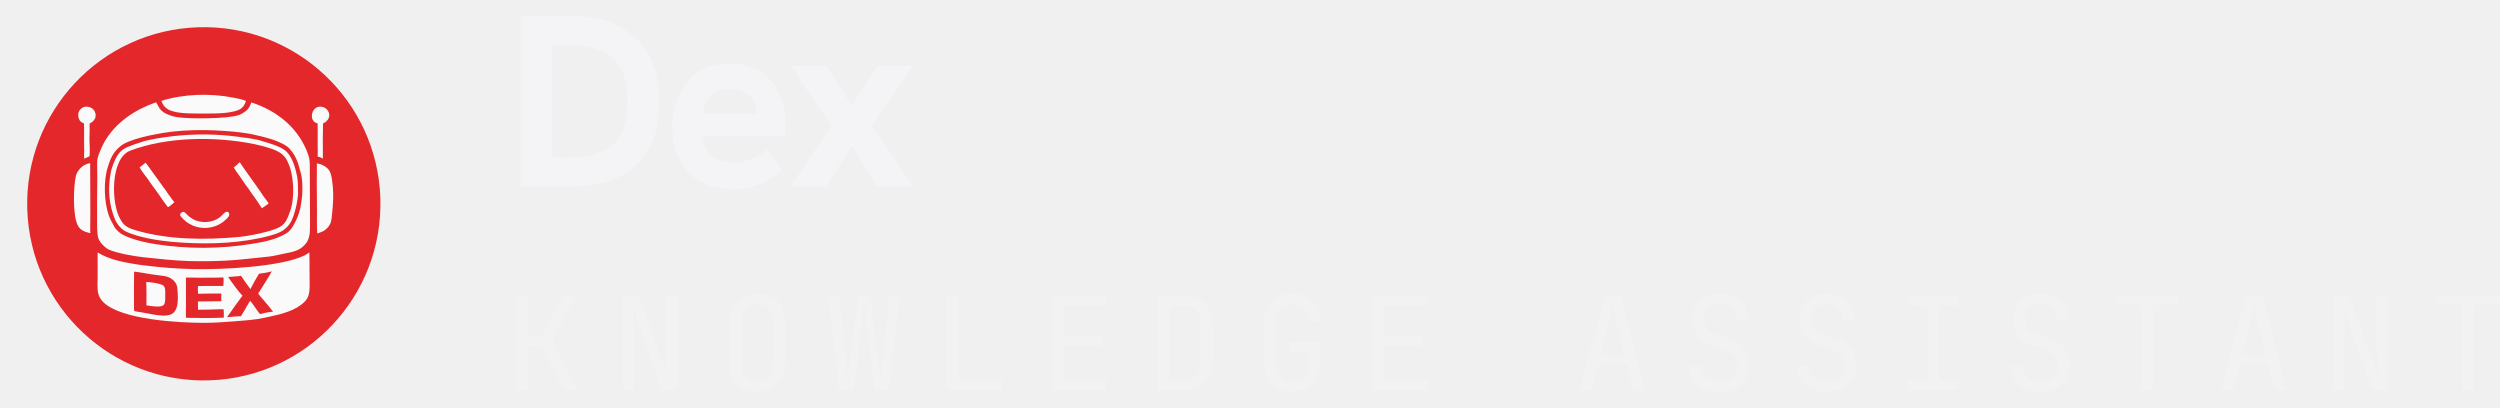
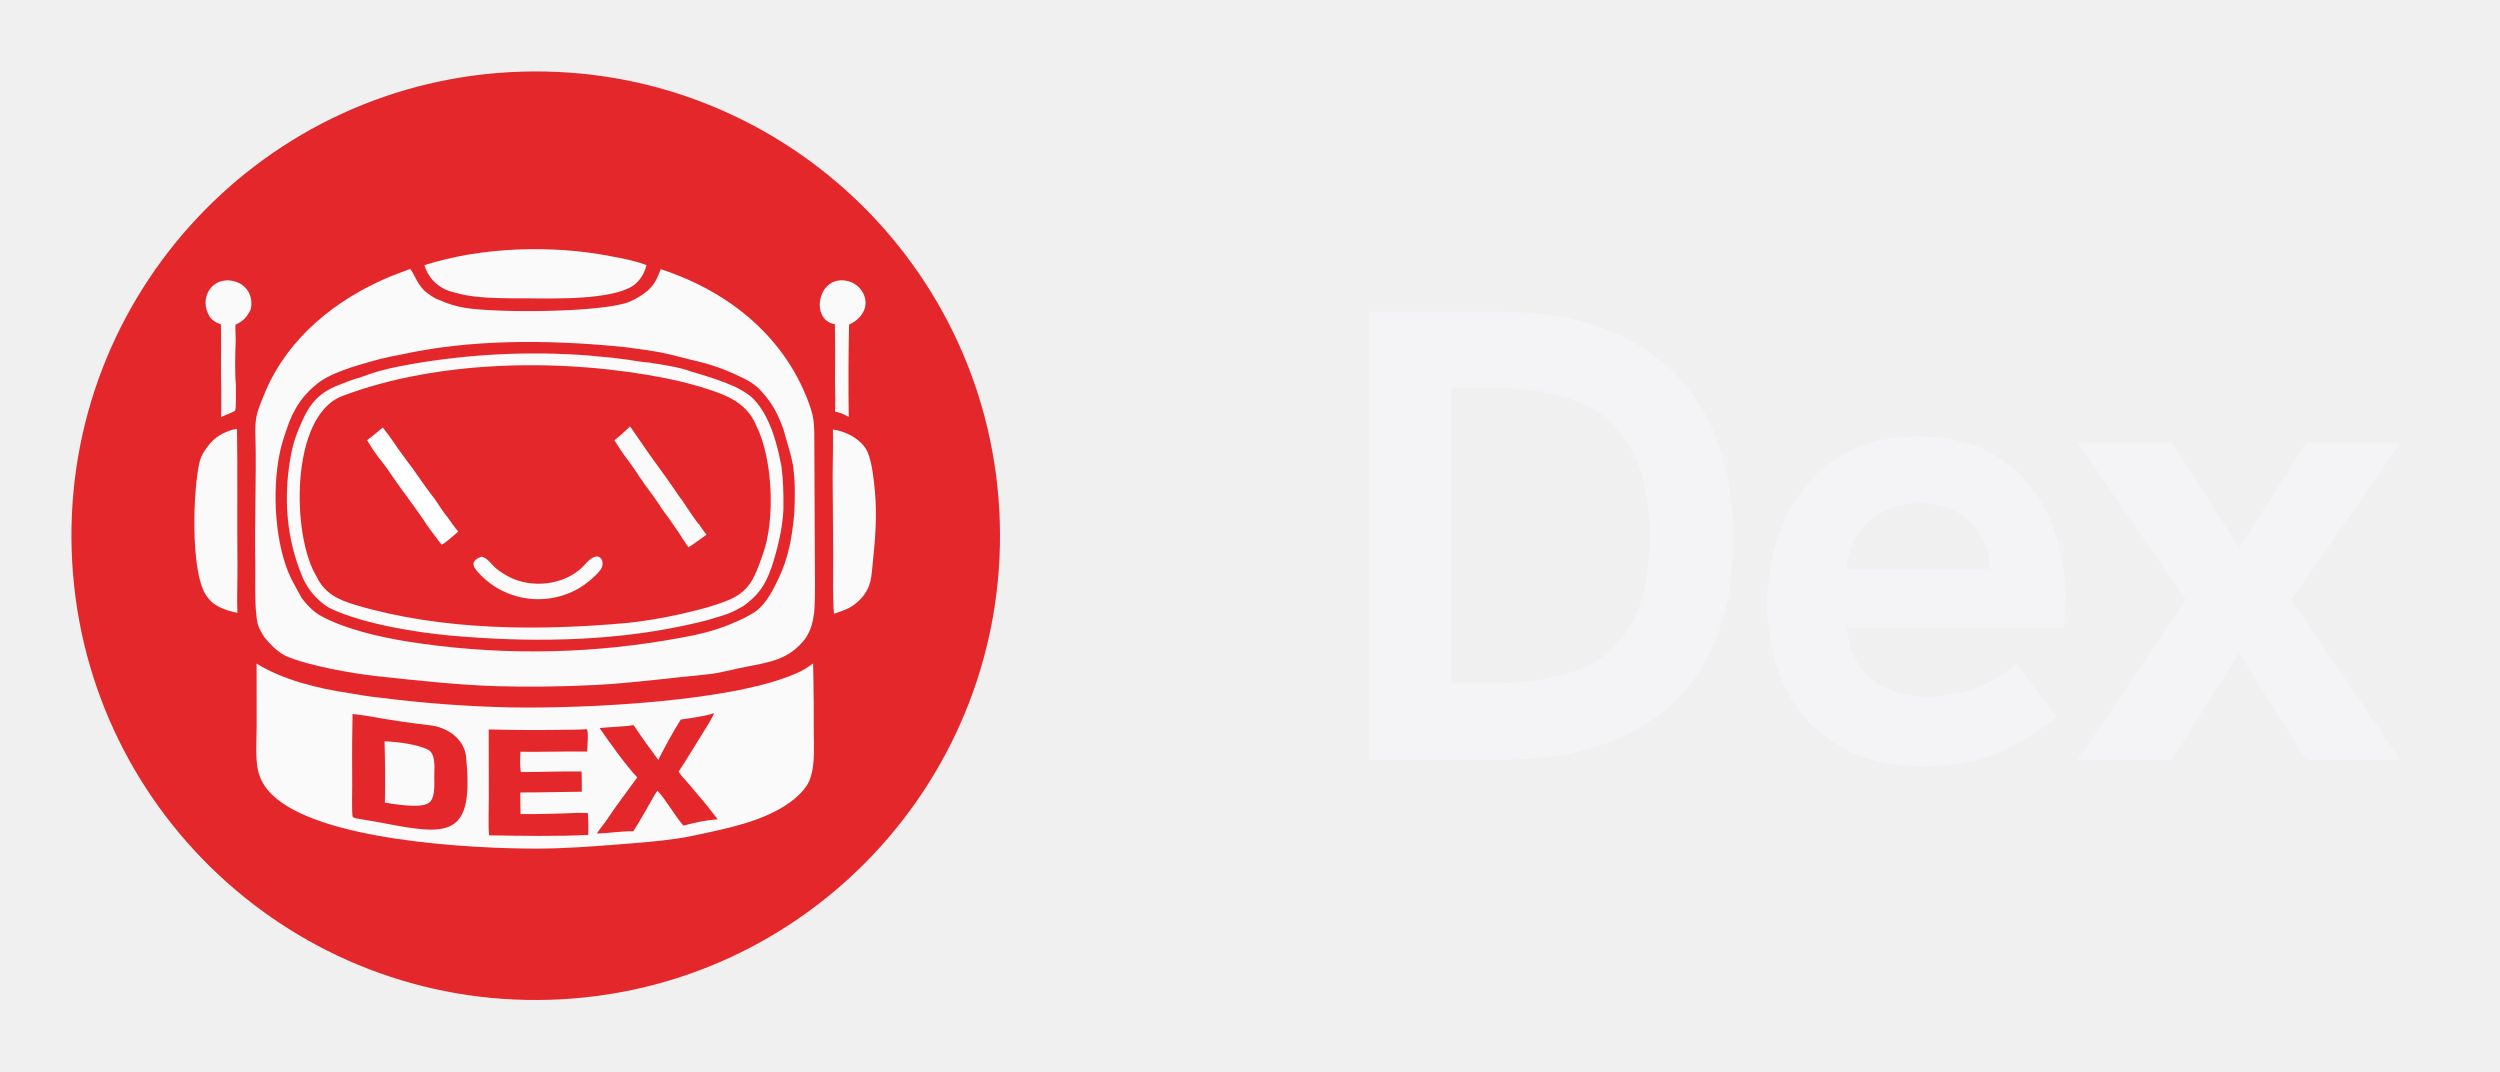
- <svg xmlns="http://www.w3.org/2000/svg" width="184" height="30" viewBox="0 0 184 30" fill="none">
+ <svg xmlns="http://www.w3.org/2000/svg" width="70" height="30" viewBox="0 0 70 30" fill="none">
  <path d="M14.588 2.007C21.764 1.779 27.765 7.411 27.993 14.586C28.222 21.762 22.591 27.764 15.416 27.993C8.239 28.223 2.235 22.59 2.007 15.414C1.778 8.237 7.412 2.234 14.588 2.007Z" fill="#E3272A" />
  <path d="M11.882 7.425C13.481 6.911 15.466 6.853 17.108 7.175C17.448 7.241 17.78 7.298 18.103 7.425C18.044 7.618 18.02 7.672 17.902 7.836C17.738 8.022 17.662 8.046 17.432 8.139L17.397 8.15C17.374 8.158 17.351 8.165 17.327 8.172C17.303 8.179 17.278 8.185 17.254 8.192C17.021 8.252 16.759 8.291 16.488 8.316C16.431 8.321 16.373 8.325 16.316 8.329C16.171 8.34 16.025 8.346 15.88 8.35C15.619 8.358 15.361 8.358 15.123 8.357L14.817 8.354C14.731 8.354 14.638 8.354 14.541 8.354C14.479 8.354 14.416 8.353 14.352 8.353C14.316 8.353 14.28 8.352 14.243 8.352C13.725 8.347 13.147 8.321 12.741 8.194L12.714 8.185L12.692 8.18C12.477 8.134 12.297 8.026 12.142 7.873L12.127 7.858C12.008 7.727 11.936 7.592 11.882 7.425Z" fill="#FAFAFA" />
  <path d="M11.496 10.199C13.135 9.911 14.803 9.828 16.462 9.952C16.788 9.989 17.076 10 17.407 10.05L17.58 10.072C17.75 10.098 18.031 10.147 18.196 10.153C18.28 10.176 18.397 10.185 18.486 10.201C18.776 10.254 19.064 10.294 19.341 10.4C19.706 10.508 20.015 10.597 20.368 10.74C20.621 10.838 20.908 10.983 21.104 11.176C21.362 11.449 21.528 11.795 21.65 12.146C21.733 12.405 21.796 12.62 21.845 12.889L21.88 13.054C21.931 13.441 21.94 13.824 21.936 14.214L21.935 14.292C21.904 14.829 21.764 15.41 21.592 15.92C21.408 16.418 21.232 16.661 20.817 16.969C20.655 17.059 20.531 17.131 20.355 17.194C20.243 17.23 20.091 17.284 19.98 17.312C19.753 17.389 19.34 17.479 19.1 17.529C17 17.971 14.746 17.988 12.611 17.796C11.636 17.708 10.177 17.467 9.279 17.05C9.07 16.954 8.852 16.743 8.705 16.565C8.568 16.366 8.503 16.261 8.421 16.038C8.047 15.084 7.959 14.114 8.088 13.102C8.133 12.806 8.157 12.626 8.246 12.336C8.289 12.189 8.38 11.967 8.443 11.826C8.676 11.298 8.926 11.007 9.447 10.796L9.498 10.776C9.639 10.718 9.755 10.672 9.894 10.625L9.955 10.604C9.999 10.601 10.231 10.516 10.284 10.497C10.688 10.351 11.075 10.274 11.496 10.199ZM18.657 10.594C15.811 10.027 12.296 10.061 9.584 11.089C8.115 11.646 8.166 15.008 8.861 16.138C9.085 16.612 9.462 16.794 9.967 16.943C12.38 17.657 15.084 17.668 17.572 17.441C18.319 17.373 19.883 17.065 20.531 16.741C20.796 16.609 21.007 16.388 21.125 16.116C21.196 15.989 21.314 15.656 21.361 15.514C21.712 14.556 21.637 12.844 21.18 11.927C20.946 11.359 20.486 11.116 19.928 10.932C19.525 10.794 19.071 10.676 18.657 10.594Z" fill-rule="evenodd" clip-rule="evenodd" fill="#FAFAFA" />
  <path d="M11.486 7.529C11.646 7.752 11.654 7.895 11.863 8.118L11.884 8.14C11.999 8.237 12.149 8.349 12.294 8.396C12.539 8.511 12.786 8.584 13.054 8.625C13.96 8.762 16.763 8.752 17.584 8.466C17.595 8.461 17.607 8.457 17.619 8.452C17.811 8.371 17.99 8.261 18.149 8.126C18.352 7.929 18.395 7.795 18.502 7.538C20.434 8.165 22.047 9.479 22.703 11.443C22.782 11.703 22.791 11.829 22.8 12.104L22.815 15.54C22.814 15.969 22.834 16.687 22.799 17.118L22.796 17.159C22.761 17.412 22.71 17.636 22.567 17.851L22.553 17.872C22.116 18.46 21.564 18.54 20.889 18.671C20.532 18.736 20.153 18.85 19.792 18.884C18.757 18.982 17.702 19.127 16.666 19.18C15.745 19.227 14.822 19.239 13.9 19.213C12.825 19.18 11.648 19.05 10.563 18.934C9.881 18.861 8.64 18.644 8.017 18.373C7.806 18.282 7.579 18.056 7.425 17.87L7.395 17.834C7.25 17.596 7.207 17.509 7.181 17.254L7.176 17.201C7.127 16.8 7.155 16.158 7.147 15.739C7.126 14.586 7.181 13.378 7.153 12.225L7.149 12.114C7.146 11.815 7.166 11.651 7.262 11.388L7.282 11.334C7.333 11.198 7.388 11.063 7.445 10.929C8.096 9.439 9.388 8.404 10.85 7.775C11.058 7.685 11.273 7.613 11.486 7.529ZM17.293 9.699C15.309 9.513 13.176 9.495 11.207 9.933C11.084 9.96 10.957 9.972 10.837 10.009C10.611 10.051 10.277 10.155 10.047 10.22L9.841 10.284C9.54 10.391 9.231 10.498 8.966 10.681C8.476 11.043 8.207 11.461 8.02 12.038C7.963 12.194 7.852 12.547 7.827 12.717C7.615 13.741 7.694 15.283 8.166 16.228L8.445 16.741C8.575 16.921 8.767 17.12 8.959 17.23C9.627 17.61 10.651 17.841 11.399 17.961C13.791 18.341 16.228 18.332 18.617 17.935C19.171 17.84 19.685 17.757 20.216 17.567C20.343 17.525 20.425 17.489 20.547 17.434C20.744 17.355 20.862 17.3 21.043 17.19C21.392 17.006 21.602 16.604 21.77 16.258L21.803 16.189C22.085 15.599 22.179 15.029 22.239 14.384C22.263 13.962 22.269 13.434 22.201 13.016C22.185 12.934 22.166 12.85 22.148 12.768C22.079 12.514 22.005 12.271 21.935 12.02C21.781 11.592 21.637 11.313 21.335 10.973C21.101 10.702 20.83 10.596 20.514 10.449C20.149 10.289 19.931 10.222 19.554 10.122C19.2 10.044 18.877 9.944 18.51 9.871L18.436 9.857L18.354 9.843C18.162 9.81 17.969 9.781 17.776 9.757C17.616 9.731 17.454 9.716 17.293 9.699Z" fill-rule="evenodd" clip-rule="evenodd" fill="#FAFAFA" />
  <path d="M17.642 11.938C17.762 12.108 17.88 12.279 17.996 12.452C18.108 12.622 18.23 12.783 18.347 12.95L18.412 13.039C18.571 13.259 18.73 13.477 18.883 13.702C18.91 13.741 18.936 13.78 18.963 13.819C19.006 13.885 19.05 13.949 19.1 14.009C19.18 14.129 19.502 14.62 19.58 14.692C19.637 14.772 19.721 14.9 19.782 14.971C19.649 15.064 19.404 15.25 19.276 15.325L19.102 15.067C19.075 15.019 19.041 14.965 19.003 14.91C18.966 14.854 18.926 14.798 18.888 14.745C18.863 14.709 18.839 14.675 18.817 14.644L18.771 14.573L18.664 14.428L18.533 14.247C18.505 14.182 18.128 13.658 18.07 13.592C18.018 13.513 17.97 13.433 17.909 13.36C17.855 13.267 17.658 12.98 17.576 12.875L17.561 12.856C17.447 12.714 17.299 12.481 17.203 12.326C17.373 12.193 17.49 12.085 17.642 11.938Z" fill="#FAFAFA" />
  <path d="M11.018 12.376L11.06 12.438C11.18 12.623 11.324 12.801 11.452 12.981L11.576 13.148C11.718 13.345 11.9 13.62 12.045 13.804C12.081 13.853 12.128 13.92 12.167 13.964C12.225 14.05 12.458 14.408 12.518 14.463C12.597 14.58 12.735 14.773 12.831 14.883C12.755 14.947 12.431 15.244 12.362 15.248L12.352 15.237C12.249 15.102 12.147 14.966 12.046 14.829L11.946 14.691L11.931 14.666C11.851 14.537 11.706 14.34 11.623 14.219L11.087 13.482C10.958 13.293 10.766 13.005 10.62 12.835C10.514 12.702 10.363 12.472 10.277 12.326C10.437 12.206 10.565 12.101 10.718 11.97C10.829 12.112 10.919 12.234 11.018 12.376Z" fill="white" />
  <path d="M13.472 15.587C13.645 15.606 13.761 15.812 13.894 15.919C13.972 15.982 14.028 16.017 14.11 16.07C14.723 16.471 15.633 16.429 16.203 15.971C16.359 15.861 16.478 15.637 16.666 15.587C16.783 15.556 16.866 15.649 16.872 15.758C16.881 15.904 16.803 15.97 16.714 16.072C16.569 16.22 16.383 16.37 16.204 16.475C15.685 16.774 15.068 16.855 14.488 16.702C14.101 16.596 13.773 16.414 13.488 16.129C13.292 15.933 13.094 15.738 13.472 15.587Z" fill="#FAFAFA" />
  <path d="M10.767 20.755C11.126 20.771 11.655 20.834 11.976 20.986C12.217 21.1 12.158 21.536 12.159 21.753C12.16 21.97 12.186 22.252 12.059 22.436C12.038 22.454 12.017 22.471 11.995 22.487C11.782 22.641 11.037 22.517 10.777 22.473C10.787 21.9 10.784 21.328 10.767 20.755Z" fill="#FAFAFA" />
  <path d="M22.777 19.078C22.784 19.55 22.787 20.022 22.786 20.495C22.785 20.897 22.821 21.353 22.705 21.741C22.648 21.93 22.55 22.074 22.412 22.214C21.768 22.869 20.679 23.128 19.805 23.315C19.53 23.374 19.255 23.437 18.976 23.478C18.391 23.565 17.786 23.607 17.196 23.653C16.482 23.708 15.776 23.759 15.059 23.761C13.215 23.765 8.899 23.542 7.598 22.232C7.424 22.057 7.295 21.85 7.233 21.61C7.142 21.26 7.186 20.715 7.186 20.341L7.185 18.579C7.903 19.034 8.916 19.28 9.752 19.404C10.02 19.448 10.359 19.51 10.624 19.533C11.845 19.689 13.073 19.781 14.303 19.807C16.31 19.845 20.674 19.652 22.419 18.796C22.543 18.735 22.655 18.656 22.767 18.577L22.777 19.078ZM16.432 20.417C16.21 20.435 15.962 20.43 15.738 20.435C15.054 20.445 14.369 20.441 13.684 20.425L13.687 22.372C13.686 22.646 13.668 23.137 13.695 23.39C14.647 23.403 15.519 23.423 16.472 23.378C16.475 23.186 16.477 22.955 16.459 22.764L16.185 22.76C15.649 22.785 15.113 22.796 14.576 22.795C14.572 22.596 14.564 22.387 14.569 22.189C15.149 22.191 15.714 22.171 16.291 22.168C16.292 21.979 16.29 21.79 16.285 21.602C15.734 21.593 15.14 21.617 14.582 21.619C14.554 21.425 14.563 21.245 14.572 21.049C15.193 21.057 15.83 21.035 16.438 21.044C16.445 20.954 16.485 20.473 16.432 20.417ZM19.996 19.968C19.738 20.058 19.342 20.106 19.062 20.148C18.868 20.45 18.596 20.948 18.432 21.277C18.212 20.982 17.944 20.611 17.741 20.303C17.451 20.352 17.093 20.351 16.79 20.386C16.991 20.689 17.596 21.527 17.844 21.765C17.558 22.166 17.258 22.548 16.988 22.959C16.902 23.088 16.792 23.204 16.713 23.34C17.044 23.331 17.428 23.265 17.73 23.277C17.925 22.981 18.09 22.674 18.267 22.366C18.31 22.291 18.356 22.209 18.409 22.141C18.631 22.364 18.902 22.857 19.137 23.117C19.446 23.035 19.778 22.959 20.097 22.942C19.926 22.724 19.753 22.496 19.571 22.289C19.473 22.175 19.376 22.061 19.281 21.945C19.189 21.841 19.076 21.722 19.001 21.608C19.246 21.236 19.478 20.84 19.717 20.463C19.81 20.317 19.929 20.125 19.996 19.968ZM9.867 20.31C9.855 20.863 9.86 21.424 9.862 21.978C9.863 22.163 9.848 22.709 9.872 22.866C9.919 22.91 9.956 22.912 10.025 22.922C10.236 22.96 10.447 22.997 10.658 23.032C12.551 23.401 13.292 23.482 13.045 21.153C12.974 20.667 12.507 20.364 12.055 20.311C11.463 20.241 10.907 20.16 10.326 20.053C10.183 20.032 10.012 20.003 9.871 19.992L9.867 20.31Z" fill-rule="evenodd" clip-rule="evenodd" fill="#FAFAFA" />
  <path d="M6.636 12.008C6.656 13.28 6.635 14.545 6.649 15.816C6.653 16.247 6.629 16.742 6.647 17.162C6.285 17.076 5.973 16.988 5.761 16.653C5.331 15.976 5.401 13.706 5.59 12.93C5.641 12.723 5.763 12.56 5.897 12.399C6.033 12.258 6.082 12.226 6.254 12.129C6.394 12.068 6.482 12.029 6.636 12.008Z" fill="#FAFAFA" />
  <path d="M23.321 12.028C23.682 12.067 24.148 12.314 24.296 12.667C24.419 12.959 24.465 13.429 24.497 13.745C24.558 14.408 24.512 15.066 24.441 15.727C24.394 16.155 24.41 16.413 24.116 16.752C23.853 17.026 23.707 17.06 23.352 17.185C23.311 16.77 23.33 16.02 23.329 15.581L23.314 13.355C23.314 12.912 23.331 12.47 23.321 12.028Z" fill="#FAFAFA" />
  <path d="M5.872 8.867C5.552 8.363 5.929 7.72 6.547 7.873C6.913 7.963 7.106 8.3 7.018 8.661L7.014 8.678C6.911 8.877 6.828 8.973 6.621 9.08L6.593 9.088C6.584 9.155 6.602 9.411 6.6 9.541L6.599 9.565C6.585 9.901 6.573 10.428 6.604 10.762C6.603 10.952 6.61 11.194 6.6 11.385L6.598 11.422L6.586 11.492C6.563 11.532 6.287 11.628 6.19 11.68C6.203 11.252 6.193 10.84 6.188 10.412C6.183 9.973 6.201 9.519 6.184 9.082C6.06 9.039 5.942 8.977 5.872 8.867Z" fill="#FAFAFA" />
  <path d="M23.377 9.079C22.666 8.965 22.895 7.678 23.727 7.867C23.902 7.907 24.053 8.016 24.146 8.17C24.372 8.55 24.145 8.923 23.774 9.088C23.755 9.899 23.752 10.864 23.765 11.673C23.616 11.596 23.548 11.557 23.381 11.526C23.396 11.316 23.381 10.922 23.379 10.705C23.386 10.163 23.385 9.621 23.377 9.079Z" fill="#FAFAFA" />
-   <path d="M58.18 13.725L61.204 9.243L58.18 4.851H60.826L62.698 7.785L64.57 4.851H67.216L64.156 9.243L67.216 13.725H64.57L62.698 10.737L60.808 13.725H58.18Z" fill="#F4F4F6" />
-   <path d="M38.323 13.725V1.179H41.977C44.065 1.179 45.679 1.731 46.819 2.835C47.959 3.939 48.529 5.511 48.529 7.551C48.529 9.543 47.965 11.073 46.837 12.141C45.709 13.197 44.083 13.725 41.959 13.725H38.323ZM40.645 11.583H41.725C42.673 11.583 43.477 11.463 44.137 11.223C44.797 10.983 45.301 10.563 45.649 9.963C46.009 9.363 46.189 8.529 46.189 7.461C46.189 6.429 46.015 5.613 45.667 5.013C45.331 4.401 44.845 3.969 44.209 3.717C43.585 3.453 42.829 3.321 41.941 3.321H40.645V11.583Z" fill="#F4F4F6" />
-   <path d="M181.193 28.725V22.495H179.273V21.707H183.977V22.495H182.057V28.725H181.193Z" fill="#F4F4F6" fill-opacity="0.45" />
-   <path d="M171.741 28.725V21.717H172.893L175.034 27.717C175.021 27.557 175.005 27.362 174.986 27.131C174.973 26.895 174.96 26.648 174.947 26.392C174.941 26.13 174.938 25.883 174.938 25.653V21.717H175.773V28.725H174.621L172.49 22.725C172.503 22.879 172.515 23.074 172.528 23.311C172.541 23.541 172.551 23.787 172.557 24.05C172.57 24.306 172.576 24.552 172.576 24.789V28.725H171.741Z" fill="#F4F4F6" fill-opacity="0.45" />
-   <path d="M163.489 28.725L165.313 21.717H166.474L168.289 28.725H167.415L166.954 26.863H164.833L164.372 28.725H163.489ZM165.006 26.133H166.772L166.234 23.973C166.132 23.563 166.052 23.221 165.994 22.946C165.937 22.671 165.902 22.491 165.889 22.408C165.876 22.491 165.841 22.671 165.783 22.946C165.726 23.221 165.646 23.56 165.543 23.963L165.006 26.133Z" fill="#F4F4F6" fill-opacity="0.45" />
-   <path d="M157.589 28.725V22.495H155.669V21.707H160.373V22.495H158.453V28.725H157.589Z" fill="#F4F4F6" fill-opacity="0.45" />
-   <path d="M150.191 28.821C149.73 28.821 149.333 28.744 149 28.591C148.674 28.437 148.421 28.216 148.242 27.928C148.063 27.64 147.97 27.298 147.964 26.901H148.827C148.827 27.253 148.946 27.531 149.183 27.736C149.426 27.941 149.762 28.043 150.191 28.043C150.594 28.043 150.908 27.944 151.132 27.746C151.362 27.547 151.477 27.272 151.477 26.92C151.477 26.639 151.4 26.392 151.247 26.181C151.1 25.97 150.885 25.823 150.604 25.739L149.653 25.442C149.173 25.295 148.802 25.048 148.54 24.703C148.284 24.357 148.156 23.951 148.156 23.483C148.156 23.106 148.239 22.779 148.405 22.504C148.578 22.223 148.818 22.005 149.125 21.851C149.432 21.691 149.794 21.611 150.21 21.611C150.824 21.611 151.317 21.784 151.688 22.13C152.06 22.469 152.248 22.923 152.255 23.493H151.391C151.391 23.147 151.285 22.879 151.074 22.687C150.869 22.488 150.578 22.389 150.2 22.389C149.829 22.389 149.538 22.479 149.327 22.658C149.122 22.837 149.02 23.087 149.02 23.407C149.02 23.695 149.096 23.944 149.25 24.155C149.404 24.367 149.624 24.517 149.912 24.607L150.872 24.914C151.339 25.061 151.701 25.311 151.957 25.663C152.213 26.015 152.341 26.427 152.341 26.901C152.341 27.285 152.252 27.621 152.072 27.909C151.893 28.197 151.64 28.421 151.314 28.581C150.994 28.741 150.62 28.821 150.191 28.821Z" fill="#F4F4F6" fill-opacity="0.45" />
-   <path d="M140.412 28.725V27.938H141.842V22.504H140.412V21.717H144.156V22.504H142.726V27.938H144.156V28.725H140.412Z" fill="#F4F4F6" fill-opacity="0.45" />
-   <path d="M134.454 28.821C133.993 28.821 133.597 28.744 133.264 28.591C132.937 28.437 132.685 28.216 132.505 27.928C132.326 27.64 132.233 27.298 132.227 26.901H133.091C133.091 27.253 133.209 27.531 133.446 27.736C133.689 27.941 134.025 28.043 134.454 28.043C134.857 28.043 135.171 27.944 135.395 27.746C135.625 27.547 135.741 27.272 135.741 26.92C135.741 26.639 135.664 26.392 135.51 26.181C135.363 25.97 135.149 25.823 134.867 25.739L133.917 25.442C133.437 25.295 133.065 25.048 132.803 24.703C132.547 24.357 132.419 23.951 132.419 23.483C132.419 23.106 132.502 22.779 132.669 22.504C132.841 22.223 133.081 22.005 133.389 21.851C133.696 21.691 134.057 21.611 134.473 21.611C135.088 21.611 135.581 21.784 135.952 22.13C136.323 22.469 136.512 22.923 136.518 23.493H135.654C135.654 23.147 135.549 22.879 135.337 22.687C135.133 22.488 134.841 22.389 134.464 22.389C134.093 22.389 133.801 22.479 133.59 22.658C133.385 22.837 133.283 23.087 133.283 23.407C133.283 23.695 133.36 23.944 133.513 24.155C133.667 24.367 133.888 24.517 134.176 24.607L135.136 24.914C135.603 25.061 135.965 25.311 136.221 25.663C136.477 26.015 136.605 26.427 136.605 26.901C136.605 27.285 136.515 27.621 136.336 27.909C136.157 28.197 135.904 28.421 135.577 28.581C135.257 28.741 134.883 28.821 134.454 28.821Z" fill="#F4F4F6" fill-opacity="0.45" />
-   <path d="M126.586 28.821C126.125 28.821 125.728 28.744 125.396 28.591C125.069 28.437 124.816 28.216 124.637 27.928C124.458 27.64 124.365 27.298 124.359 26.901H125.223C125.223 27.253 125.341 27.531 125.578 27.736C125.821 27.941 126.157 28.043 126.586 28.043C126.989 28.043 127.303 27.944 127.527 27.746C127.757 27.547 127.872 27.272 127.872 26.92C127.872 26.639 127.796 26.392 127.642 26.181C127.495 25.97 127.28 25.823 126.999 25.739L126.048 25.442C125.568 25.295 125.197 25.048 124.935 24.703C124.679 24.357 124.551 23.951 124.551 23.483C124.551 23.106 124.634 22.779 124.8 22.504C124.973 22.223 125.213 22.005 125.52 21.851C125.828 21.691 126.189 21.611 126.605 21.611C127.22 21.611 127.712 21.784 128.084 22.13C128.455 22.469 128.644 22.923 128.65 23.493H127.786C127.786 23.147 127.68 22.879 127.469 22.687C127.264 22.488 126.973 22.389 126.596 22.389C126.224 22.389 125.933 22.479 125.722 22.658C125.517 22.837 125.415 23.087 125.415 23.407C125.415 23.695 125.492 23.944 125.645 24.155C125.799 24.367 126.02 24.517 126.308 24.607L127.268 24.914C127.735 25.061 128.096 25.311 128.352 25.663C128.608 26.015 128.736 26.427 128.736 26.901C128.736 27.285 128.647 27.621 128.468 27.909C128.288 28.197 128.036 28.421 127.709 28.581C127.389 28.741 127.015 28.821 126.586 28.821Z" fill="#F4F4F6" fill-opacity="0.45" />
-   <path d="M116.279 28.725L118.103 21.717H119.265L121.079 28.725H120.206L119.745 26.863H117.623L117.162 28.725H116.279ZM117.796 26.133H119.562L119.025 23.973C118.923 23.563 118.843 23.221 118.785 22.946C118.727 22.671 118.692 22.491 118.679 22.408C118.666 22.491 118.631 22.671 118.574 22.946C118.516 23.221 118.436 23.56 118.334 23.963L117.796 26.133Z" fill="#F4F4F6" fill-opacity="0.45" />
-   <path d="M101.023 28.725V21.717H105.055V22.504H101.877V24.674H104.719V25.451H101.877V27.938H105.055V28.725H101.023Z" fill="#F4F4F6" fill-opacity="0.45" />
-   <path d="M95.113 28.821C94.691 28.821 94.323 28.741 94.009 28.581C93.702 28.421 93.462 28.191 93.289 27.89C93.123 27.583 93.039 27.221 93.039 26.805V23.637C93.039 23.215 93.123 22.853 93.289 22.552C93.462 22.251 93.702 22.021 94.009 21.861C94.323 21.701 94.691 21.621 95.113 21.621C95.535 21.621 95.9 21.704 96.207 21.871C96.514 22.031 96.751 22.261 96.918 22.562C97.084 22.863 97.167 23.221 97.167 23.637H96.303C96.303 23.24 96.198 22.936 95.987 22.725C95.782 22.507 95.491 22.399 95.113 22.399C94.735 22.399 94.438 22.504 94.22 22.715C94.009 22.927 93.903 23.231 93.903 23.627V26.805C93.903 27.202 94.009 27.509 94.22 27.727C94.438 27.944 94.735 28.053 95.113 28.053C95.491 28.053 95.782 27.944 95.987 27.727C96.198 27.509 96.303 27.202 96.303 26.805V25.941H94.883V25.154H97.167V26.805C97.167 27.215 97.084 27.573 96.918 27.88C96.751 28.181 96.514 28.415 96.207 28.581C95.9 28.741 95.535 28.821 95.113 28.821Z" fill="#F4F4F6" fill-opacity="0.45" />
-   <path d="M85.21 28.725V21.717H87.024C87.478 21.717 87.869 21.803 88.195 21.976C88.528 22.149 88.784 22.392 88.963 22.706C89.149 23.019 89.242 23.391 89.242 23.819V26.613C89.242 27.042 89.149 27.416 88.963 27.736C88.784 28.05 88.528 28.293 88.195 28.466C87.869 28.639 87.478 28.725 87.024 28.725H85.21ZM86.073 27.957H87.024C87.446 27.957 87.776 27.839 88.013 27.602C88.256 27.365 88.377 27.035 88.377 26.613V23.819C88.377 23.403 88.256 23.077 88.013 22.84C87.776 22.603 87.446 22.485 87.024 22.485H86.073V27.957Z" fill="#F4F4F6" fill-opacity="0.45" />
-   <path d="M77.418 28.725V21.717H81.45V22.504H78.272V24.674H81.114V25.451H78.272V27.938H81.45V28.725H77.418Z" fill="#F4F4F6" fill-opacity="0.45" />
-   <path d="M69.694 28.725V21.717H70.558V27.938H73.726V28.725H69.694Z" fill="#F4F4F6" fill-opacity="0.45" />
-   <path d="M61.768 28.725L60.962 21.717H61.787L62.315 26.901C62.328 27.042 62.341 27.189 62.354 27.343C62.366 27.49 62.376 27.631 62.382 27.765C62.395 27.899 62.402 28.011 62.402 28.101C62.414 28.011 62.424 27.899 62.43 27.765C62.443 27.631 62.456 27.49 62.469 27.343C62.488 27.189 62.507 27.042 62.526 26.901L63.179 21.717H64.072L64.667 26.901C64.686 27.042 64.702 27.189 64.715 27.343C64.734 27.49 64.75 27.631 64.763 27.765C64.782 27.899 64.795 28.011 64.802 28.101C64.808 28.011 64.814 27.899 64.821 27.765C64.834 27.631 64.846 27.49 64.859 27.343C64.878 27.189 64.894 27.042 64.907 26.901L65.454 21.717H66.242L65.416 28.725H64.331L63.736 23.445C63.723 23.298 63.707 23.154 63.688 23.013C63.675 22.872 63.662 22.741 63.65 22.619C63.637 22.498 63.627 22.399 63.621 22.322C63.614 22.399 63.602 22.498 63.582 22.619C63.57 22.741 63.557 22.872 63.544 23.013C63.531 23.154 63.515 23.298 63.496 23.445L62.853 28.725H61.768Z" fill="#F4F4F6" fill-opacity="0.45" />
-   <path d="M55.733 28.821C55.311 28.821 54.946 28.741 54.639 28.581C54.338 28.421 54.105 28.191 53.938 27.89C53.778 27.583 53.698 27.221 53.698 26.805V23.637C53.698 23.215 53.778 22.853 53.938 22.552C54.105 22.251 54.338 22.021 54.639 21.861C54.946 21.701 55.311 21.621 55.733 21.621C56.156 21.621 56.517 21.701 56.818 21.861C57.125 22.021 57.359 22.251 57.519 22.552C57.685 22.853 57.769 23.211 57.769 23.627V26.805C57.769 27.221 57.685 27.583 57.519 27.89C57.359 28.191 57.125 28.421 56.818 28.581C56.517 28.741 56.156 28.821 55.733 28.821ZM55.733 28.043C56.111 28.043 56.399 27.938 56.597 27.727C56.802 27.509 56.904 27.202 56.904 26.805V23.637C56.904 23.24 56.802 22.936 56.597 22.725C56.399 22.507 56.111 22.399 55.733 22.399C55.362 22.399 55.074 22.507 54.869 22.725C54.664 22.936 54.562 23.24 54.562 23.637V26.805C54.562 27.202 54.664 27.509 54.869 27.727C55.074 27.938 55.362 28.043 55.733 28.043Z" fill="#F4F4F6" fill-opacity="0.45" />
-   <path d="M45.849 28.725V21.717H47.001L49.142 27.717C49.129 27.557 49.113 27.362 49.094 27.131C49.081 26.895 49.068 26.648 49.056 26.392C49.049 26.13 49.046 25.883 49.046 25.653V21.717H49.881V28.725H48.729L46.598 22.725C46.611 22.879 46.623 23.074 46.636 23.311C46.649 23.541 46.659 23.787 46.665 24.05C46.678 24.306 46.684 24.552 46.684 24.789V28.725H45.849Z" fill="#F4F4F6" fill-opacity="0.45" />
-   <path d="M38 28.725V21.717H38.864V24.722H39.901L41.456 21.717H42.397L40.659 25.087L42.493 28.725H41.504L39.872 25.48H38.864V28.725H38Z" fill="#F4F4F6" fill-opacity="0.45" />
-   <path d="M51.874 13.527C52.426 13.779 53.086 13.905 53.854 13.905C54.37 13.905 54.826 13.857 55.222 13.761C55.63 13.677 56.02 13.533 56.392 13.329C56.764 13.125 57.16 12.861 57.58 12.537L56.464 11.025C56.128 11.325 55.744 11.559 55.312 11.727C54.88 11.883 54.436 11.961 53.98 11.961C53.356 11.961 52.834 11.799 52.414 11.475C52.006 11.151 51.772 10.671 51.712 10.035H57.778C57.802 9.867 57.814 9.711 57.814 9.567C57.826 9.411 57.832 9.291 57.832 9.207C57.832 8.583 57.742 7.995 57.562 7.443C57.394 6.891 57.142 6.411 56.806 6.003C56.47 5.583 56.044 5.259 55.528 5.031C55.012 4.791 54.406 4.671 53.71 4.671C52.966 4.671 52.324 4.809 51.784 5.085C51.256 5.349 50.824 5.703 50.488 6.147C50.152 6.591 49.9 7.089 49.732 7.641C49.564 8.193 49.48 8.757 49.48 9.333C49.48 9.933 49.564 10.509 49.732 11.061C49.9 11.601 50.158 12.087 50.506 12.519C50.866 12.939 51.322 13.275 51.874 13.527ZM55.564 7.659C55.66 7.875 55.708 8.109 55.708 8.361L55.708 8.379H51.694C51.73 8.079 51.82 7.791 51.964 7.515C52.12 7.227 52.348 6.993 52.648 6.813C52.948 6.633 53.32 6.543 53.764 6.543C54.064 6.543 54.328 6.591 54.556 6.687C54.796 6.771 55 6.897 55.168 7.065C55.336 7.233 55.468 7.431 55.564 7.659Z" fill="#F4F4F6" />
+   <path transform="translate(0 7.55)" d="M58.18 13.725L61.204 9.243L58.18 4.851H60.826L62.698 7.785L64.57 4.851H67.216L64.156 9.243L67.216 13.725H64.57L62.698 10.737L60.808 13.725H58.18Z" fill="#F4F4F6" />
+   <path transform="translate(0 7.55)" d="M38.323 13.725V1.179H41.977C44.065 1.179 45.679 1.731 46.819 2.835C47.959 3.939 48.529 5.511 48.529 7.551C48.529 9.543 47.965 11.073 46.837 12.141C45.709 13.197 44.083 13.725 41.959 13.725H38.323ZM40.645 11.583H41.725C42.673 11.583 43.477 11.463 44.137 11.223C44.797 10.983 45.301 10.563 45.649 9.963C46.009 9.363 46.189 8.529 46.189 7.461C46.189 6.429 46.015 5.613 45.667 5.013C45.331 4.401 44.845 3.969 44.209 3.717C43.585 3.453 42.829 3.321 41.941 3.321H40.645V11.583Z" fill="#F4F4F6" />
+   <path transform="translate(0 7.55)" d="M51.874 13.527C52.426 13.779 53.086 13.905 53.854 13.905C54.37 13.905 54.826 13.857 55.222 13.761C55.63 13.677 56.02 13.533 56.392 13.329C56.764 13.125 57.16 12.861 57.58 12.537L56.464 11.025C56.128 11.325 55.744 11.559 55.312 11.727C54.88 11.883 54.436 11.961 53.98 11.961C53.356 11.961 52.834 11.799 52.414 11.475C52.006 11.151 51.772 10.671 51.712 10.035H57.778C57.802 9.867 57.814 9.711 57.814 9.567C57.826 9.411 57.832 9.291 57.832 9.207C57.832 8.583 57.742 7.995 57.562 7.443C57.394 6.891 57.142 6.411 56.806 6.003C56.47 5.583 56.044 5.259 55.528 5.031C55.012 4.791 54.406 4.671 53.71 4.671C52.966 4.671 52.324 4.809 51.784 5.085C51.256 5.349 50.824 5.703 50.488 6.147C50.152 6.591 49.9 7.089 49.732 7.641C49.564 8.193 49.48 8.757 49.48 9.333C49.48 9.933 49.564 10.509 49.732 11.061C49.9 11.601 50.158 12.087 50.506 12.519C50.866 12.939 51.322 13.275 51.874 13.527ZM55.564 7.659C55.66 7.875 55.708 8.109 55.708 8.361L55.708 8.379H51.694C51.73 8.079 51.82 7.791 51.964 7.515C52.12 7.227 52.348 6.993 52.648 6.813C52.948 6.633 53.32 6.543 53.764 6.543C54.064 6.543 54.328 6.591 54.556 6.687C54.796 6.771 55 6.897 55.168 7.065C55.336 7.233 55.468 7.431 55.564 7.659Z" fill="#F4F4F6" />
</svg>
